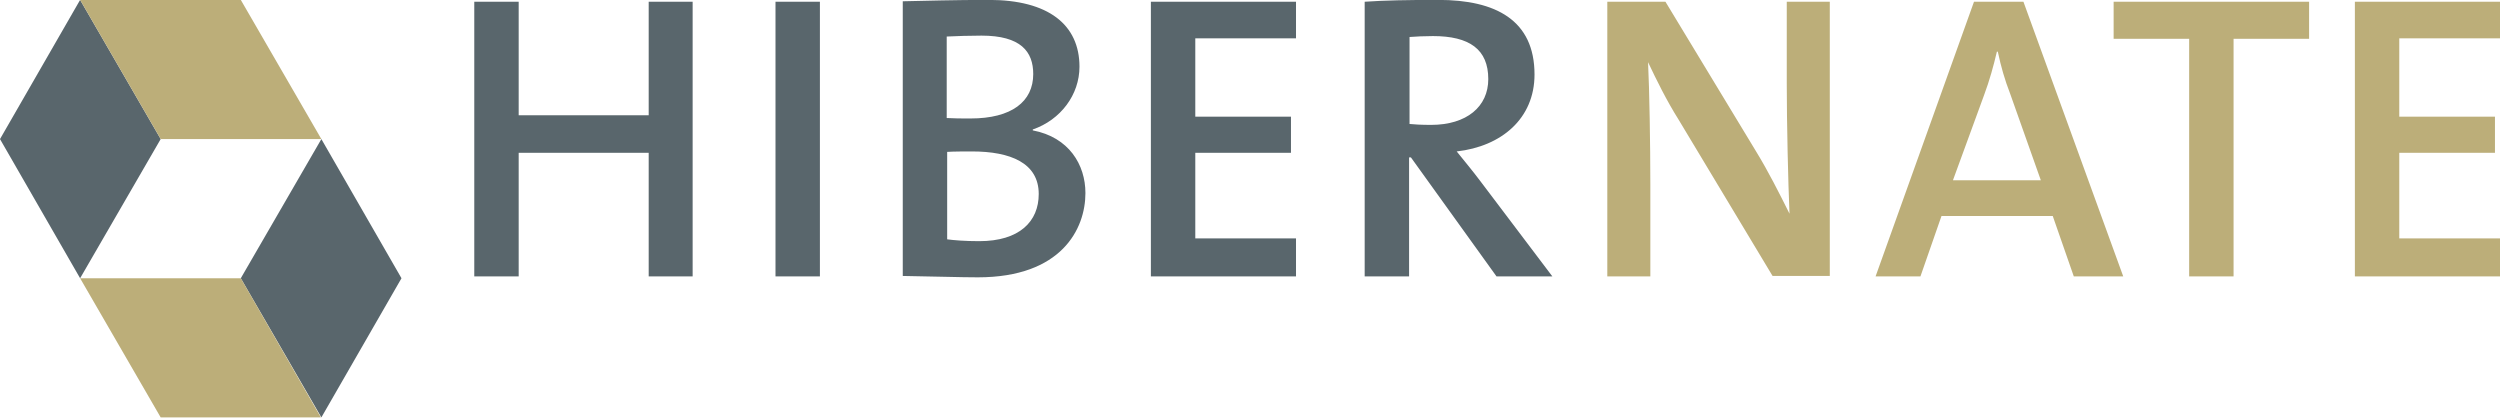
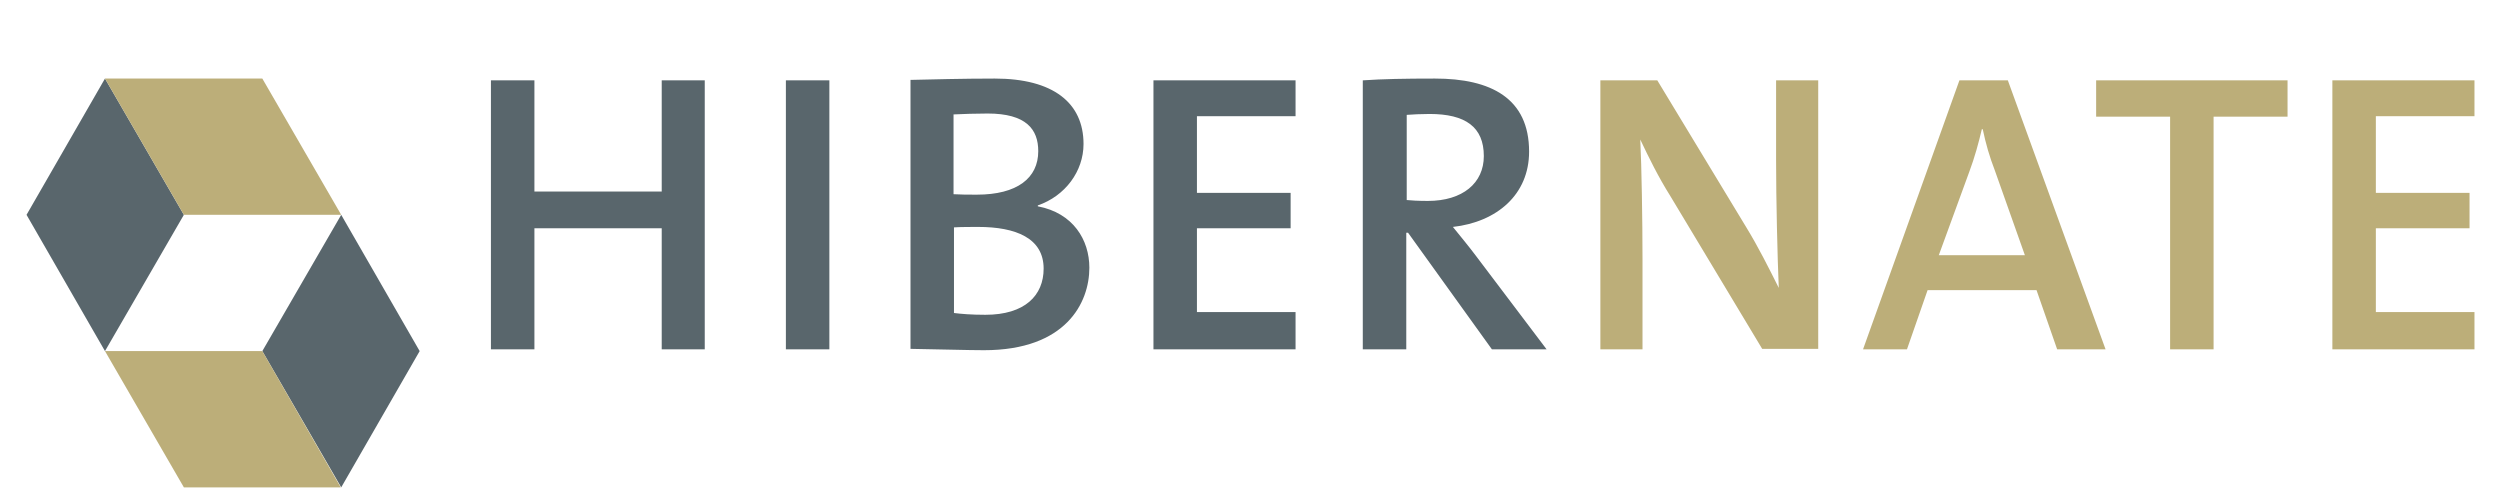
- <svg xmlns="http://www.w3.org/2000/svg" id="Layer_1" version="1.1" viewBox="0 -0.05 109.22 18.24">
-   <defs id="defs19" />
+ <svg xmlns="http://www.w3.org/2000/svg" id="Layer_1" version="1.1" viewBox="-1.184 -3.559 111.543 22.25">
  <style id="style2">.st0{fill:#59666c}.st1{fill:#bcae79}</style>
  <path class="st0" d="m 7.02,6.026 -3.52,6.08 -3.5,-6.08 3.5,-6.08 z" id="path4" style="stroke-width:0.2" />
  <path class="st1" d="M 10.52,-0.054 H 3.5 l 3.52,6.08 h 7.02 z" id="path6" style="stroke-width:0.2" />
  <path class="st0" d="m 10.52,12.106 3.52,-6.08 3.5,6.08 -3.5,6.08 z" id="path8" style="stroke-width:0.2" />
  <path class="st1" d="m 7.02,18.186 h 7 l -3.5,-6.08 H 3.5 Z" id="path10" style="stroke-width:0.2" />
  <path class="st0" d="m 30.26,12.026 v -12 h -1.92 v 4.96 h -5.68 v -4.96 h -1.94 v 12 h 1.94 v -5.4 h 5.68 v 5.4 z m 5.56,0 v -12 h -1.94 v 12 z m 11.6,-3.64 c 0,-1.24 -0.72,-2.44 -2.3,-2.74 v -0.04 c 1.22,-0.42 2.04,-1.52 2.04,-2.74 0,-1.84 -1.36,-2.92 -3.96,-2.92 -1.46,0 -2.82,0.04 -3.76,0.06 v 12 c 1.34,0.02 2.54,0.06 3.28,0.06 3.66,0 4.7,-2.12 4.7,-3.68 z m -2.28,-5.2 c 0,1.2 -0.94,1.94 -2.74,1.94 -0.4,0 -0.72,0 -1.04,-0.02 v -3.56 c 0.46,-0.02 0.98,-0.04 1.52,-0.04 1.72,0 2.26,0.7 2.26,1.68 z m 0.24,5.24 c 0,1.2 -0.84,2.06 -2.6,2.06 -0.62,0 -1.1,-0.04 -1.4,-0.08 v -3.82 c 0.26,-0.02 0.88,-0.02 1.08,-0.02 1.68,0 2.92,0.5 2.92,1.86 z m 11.24,3.6 v -1.66 h -4.4 v -3.74 h 4.18 v -1.58 h -4.18 v -3.42 h 4.4 v -1.6 h -6.34 v 12 z m 11.2,0 -3.16,-4.18 c -0.3,-0.4 -0.68,-0.86 -1.02,-1.28 1.96,-0.22 3.4,-1.44 3.4,-3.36 0,-2.38 -1.7,-3.26 -4.2,-3.26 -1.36,0 -2.34,0.02 -3.22,0.08 v 12 h 1.94 v -5.2 h 0.08 l 3.74,5.2 z m -2.8,-8.62 c 0,1.2 -0.94,2 -2.5,2 -0.42,0 -0.76,-0.02 -0.94,-0.04 v -3.8 c 0.28,-0.02 0.64,-0.04 1.02,-0.04 1.6,0 2.42,0.58 2.42,1.88 z" id="path12" style="stroke-width:0.2" />
  <path class="st1" d="m 79.94,12.026 v -12 h -1.88 v 3.56 c 0,1.76 0.06,4.34 0.12,5.7 -0.44,-0.88 -0.92,-1.84 -1.46,-2.72 l -3.96,-6.54 h -2.54 v 12 h 1.88 v -4.04 c 0,-1.7 -0.04,-4.14 -0.1,-5.32 0.38,0.8 0.8,1.66 1.34,2.52 l 4.1,6.82 h 2.5 z m 12.82,0 -4.36,-12 h -2.16 l -4.3,12 h 1.96 l 0.92,-2.64 h 4.86 l 0.92,2.64 z m -3.6,-4.2 h -3.84 l 1.36,-3.72 c 0.24,-0.64 0.42,-1.3 0.56,-1.9 h 0.04 c 0.14,0.66 0.3,1.22 0.54,1.84 z m 11.72,-6.18 v -1.62 h -8.54 v 1.62 h 3.3 v 10.38 h 1.94 v -10.38 z m 8.34,10.38 v -1.66 h -4.4 v -3.74 H 109 v -1.58 h -4.18 v -3.42 h 4.4 v -1.6 h -6.34 v 12 z" id="path14" style="stroke-width:0.2" />
</svg>
